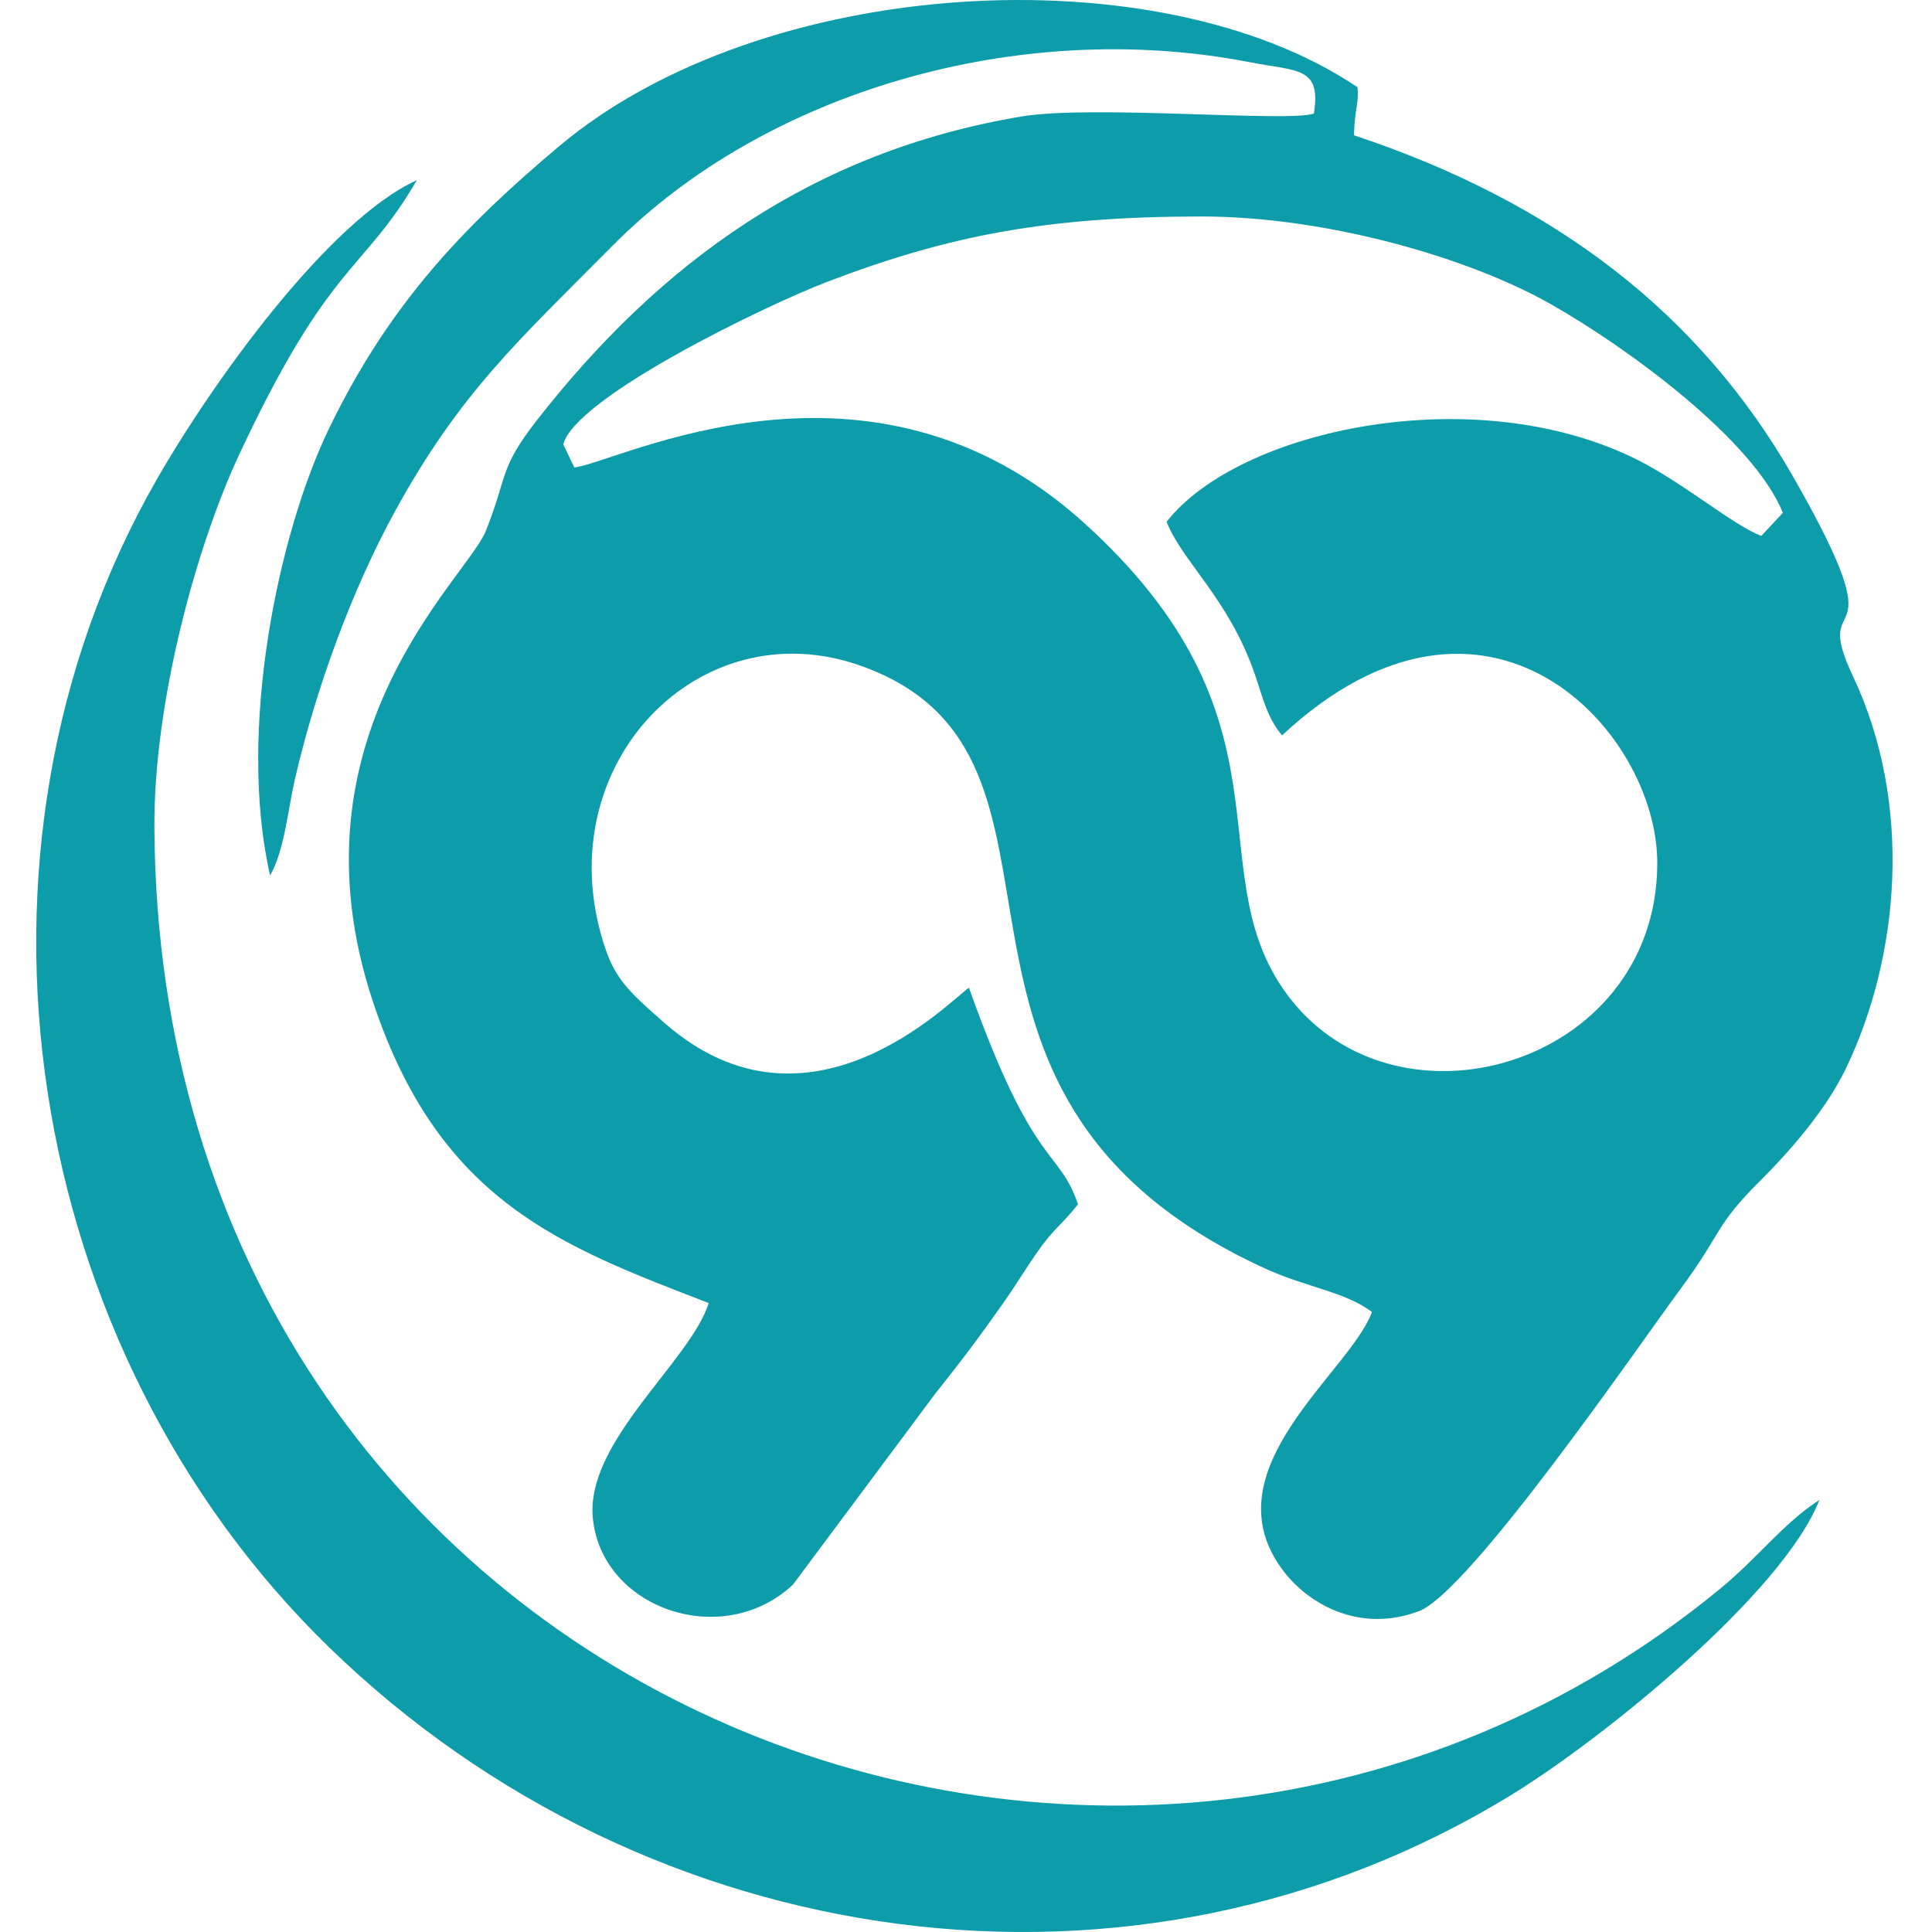
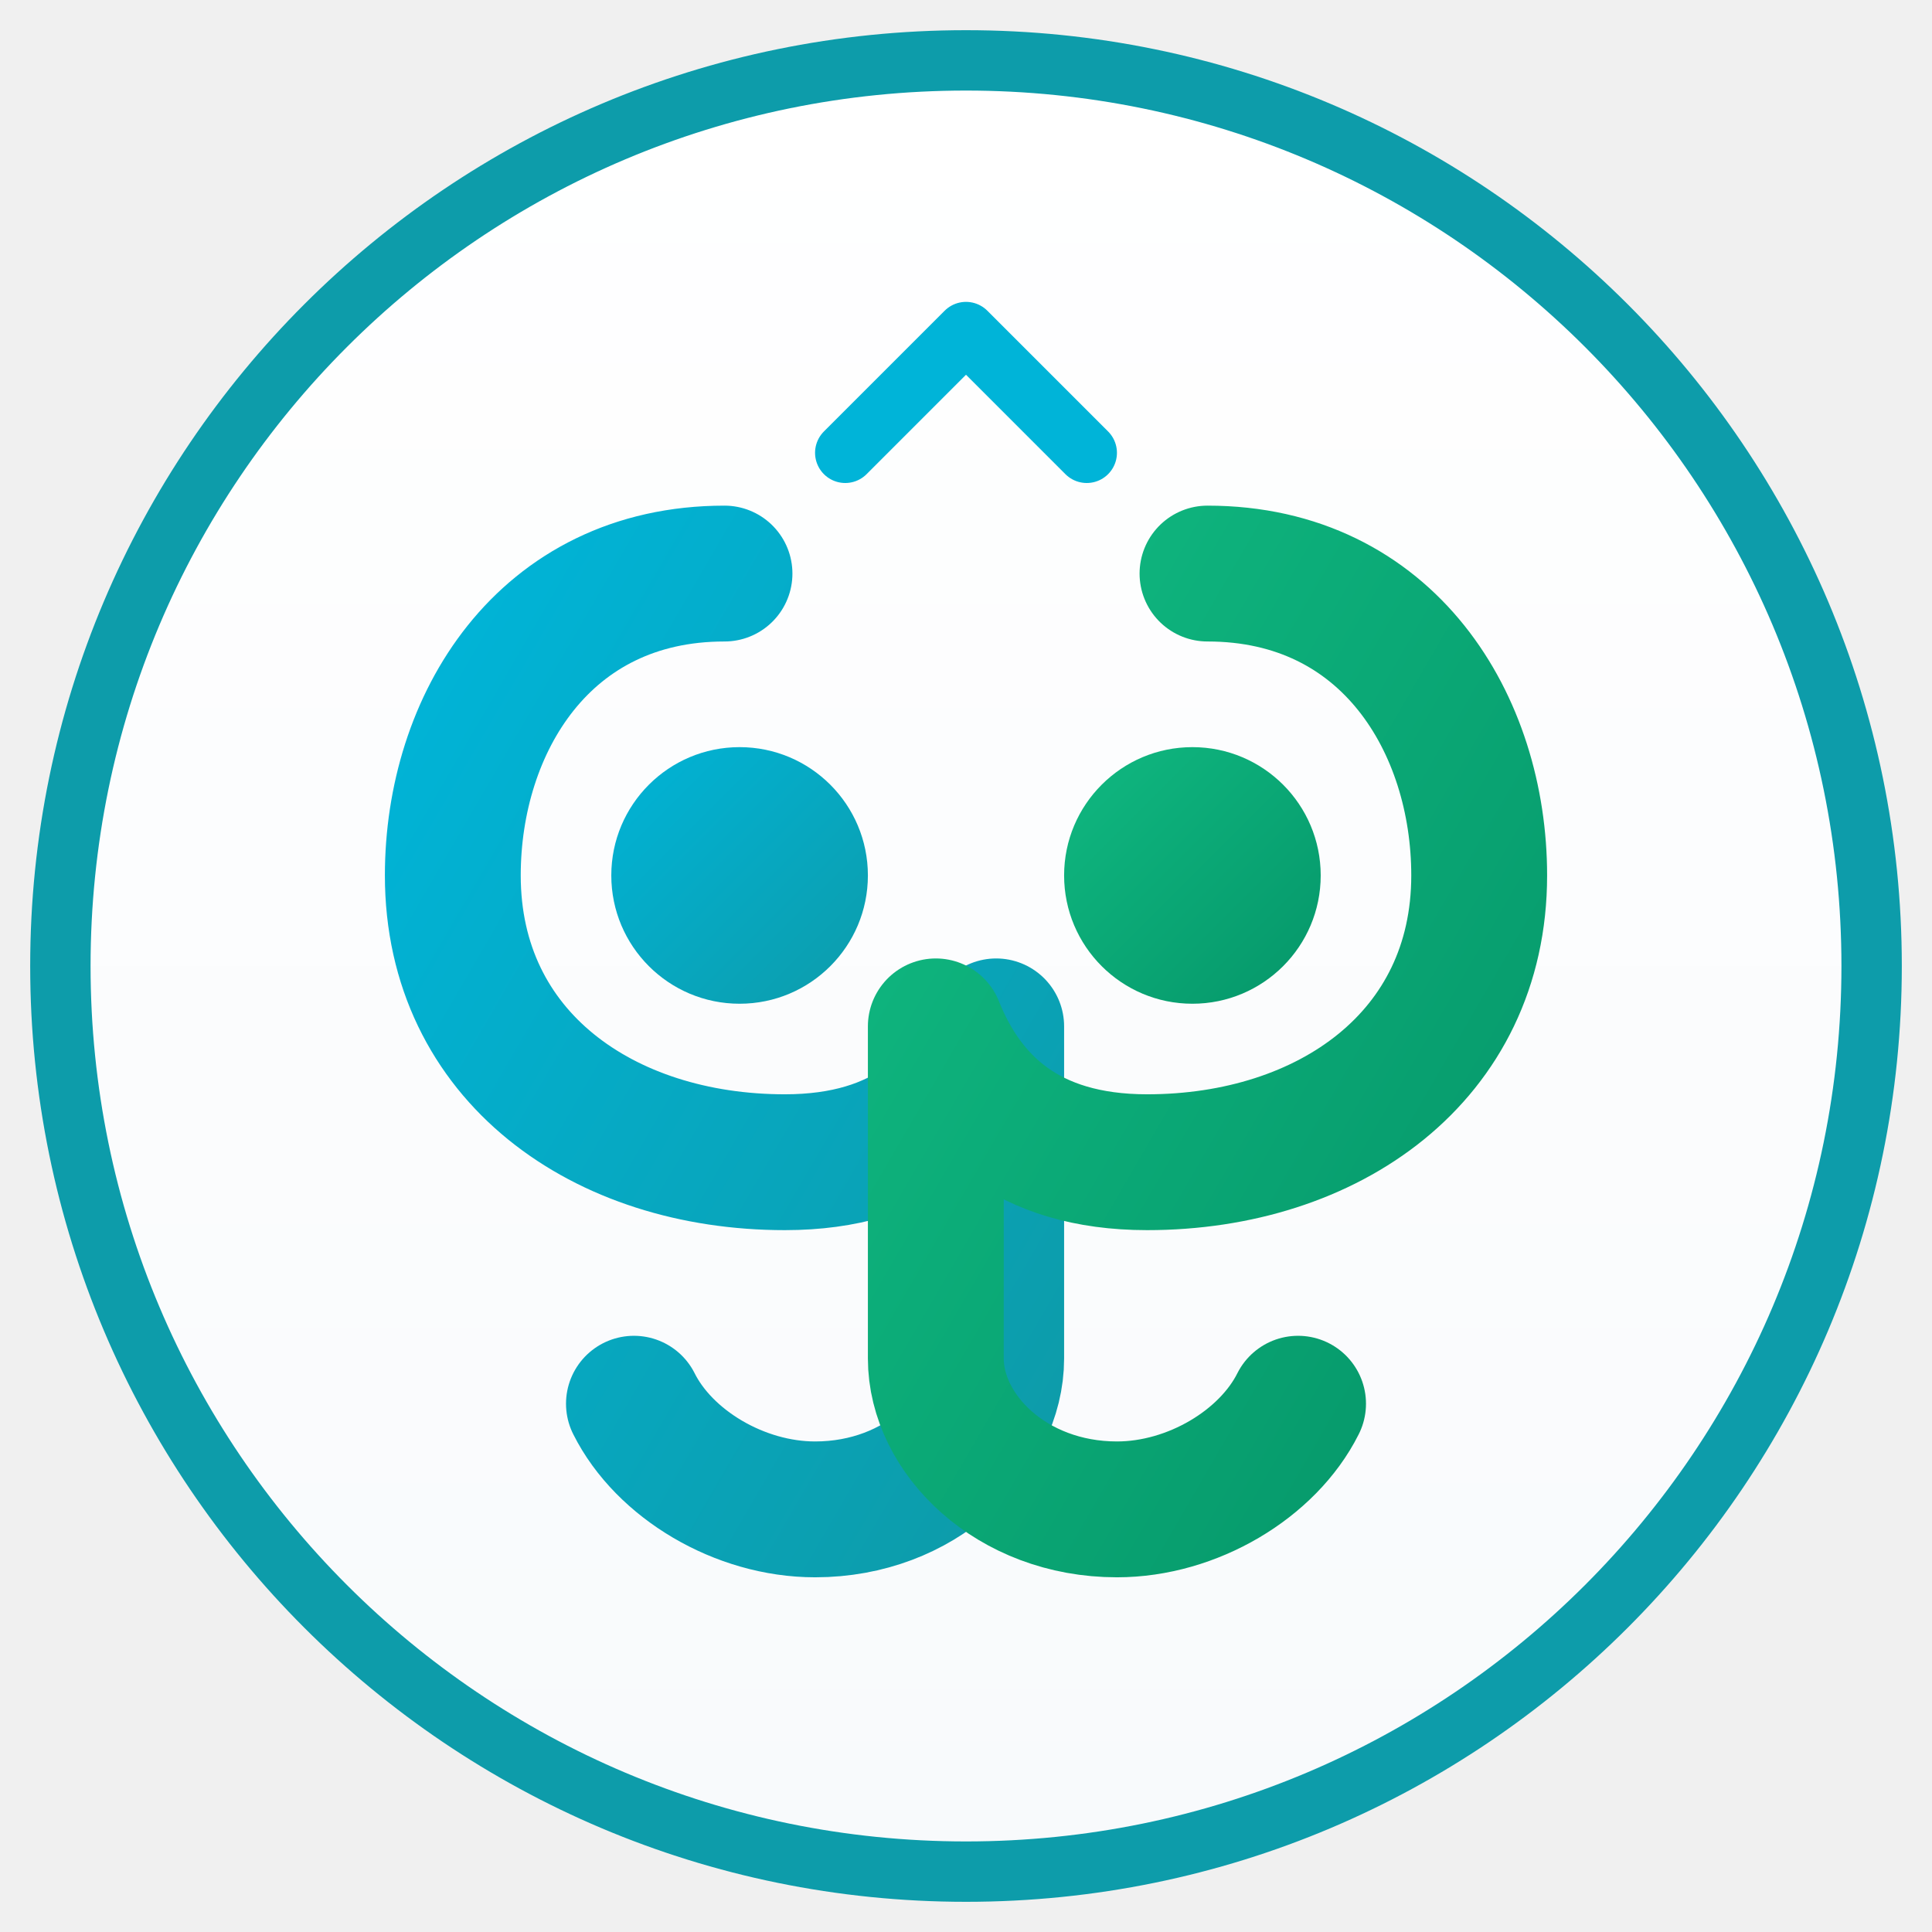
- <svg xmlns="http://www.w3.org/2000/svg" width="160" height="160" viewBox="0 0 160 160" fill="none">
-   <rect width="160" height="160" fill="white" />
-   <path fill-rule="evenodd" clip-rule="evenodd" d="M47.564 38.714L46.646 36.803C47.649 32.915 63.34 25.31 68.567 23.316C78.646 19.47 86.785 17.933 99.512 17.929C109.813 17.927 121.66 21.316 128.55 25.254C134.948 28.912 145.218 36.457 147.65 42.468L145.864 44.38C143.542 43.5 139.452 40.028 135.699 38.129C122.217 31.309 102.583 35.56 96.615 43.212C97.885 46.498 101.783 49.589 103.938 55.891C104.624 57.896 104.926 59.399 106.172 60.901C123.113 45.132 137.249 60.453 137.249 71.471C137.248 88.507 114.982 94.691 106.225 81.845C99.277 71.654 107.642 59.484 89.792 43.318C72.032 27.232 51.23 38.299 47.564 38.714H47.564ZM12.786 68.498C12.73 58.086 16.287 45.173 19.808 37.647C27.339 21.55 30.022 22.647 34.525 14.92C27.236 18.231 17.633 31.591 12.983 39.704C-4.793 70.715 1.891 111.807 27.304 136.471C53.627 162.017 93.976 167.845 125.248 148.593C132.902 143.881 147.675 131.89 150.678 124.214C147.612 126.207 145.682 128.927 142.416 131.607C92.933 172.22 13.166 140.697 12.785 68.498H12.786ZM22.367 72.501C23.547 70.474 23.857 66.994 24.415 64.569C26.141 57.063 29.143 48.86 32.691 42.382C38.129 32.453 43.036 28.117 50.75 20.33C63.4 7.56 84.401 1.482 103.361 5.126C107.503 5.923 109.425 5.509 108.809 9.408C106.602 10.138 90.439 8.666 84.58 9.649C67.287 12.549 54.614 21.786 44.449 34.821C41.283 38.88 42.068 39.406 40.224 43.993C38.654 47.897 23.525 60.904 30.909 83.029C36.44 99.604 46.597 103.234 58.693 107.914C57.189 112.707 48.51 119.358 49.092 125.677C49.785 133.223 59.832 136.695 65.667 131.235L77.402 115.486C79.658 112.649 81.005 110.863 83.126 107.856C84.019 106.591 84.884 105.162 85.802 103.834C87.29 101.681 87.825 101.571 89.275 99.735C87.665 95.004 85.651 96.99 80.244 81.8C78.712 82.825 67.031 95.16 55.093 84.77C51.818 81.919 50.858 80.925 49.961 78.03C45.386 63.278 57.933 50.373 71.308 55.143C92.374 62.657 72.921 90.352 104.646 104.997C108.188 106.632 111.439 106.977 113.619 108.66C111.775 113.692 99.949 121.766 106.286 130.104C108.301 132.755 112.498 135.302 117.495 133.436C121.706 131.863 135.752 111.372 139.145 106.783C142.74 101.92 141.955 101.587 145.755 97.804C148.149 95.419 151.189 91.968 152.845 88.537C157.322 79.257 158.462 66.603 153.445 55.982C149.798 48.262 157.504 55.203 148.485 39.453C140.804 26.039 128.884 16.763 112.128 11.203C112.212 8.726 112.559 8.593 112.422 7.223C95.855 -3.94 63.126 -2.057 46.275 12.132C38.444 18.727 32.294 25.087 27.27 35.445C23.048 44.15 19.625 60.479 22.367 72.501V72.501Z" fill="#0D9CAA" />
+ <svg xmlns="http://www.w3.org/2000/svg" viewBox="0 0 128 128" width="128" height="128" fill="none">
+   <defs>
+     <linearGradient id="favTeal" x1="0%" y1="0%" x2="100%" y2="100%">
+       <stop offset="0%" stop-color="#00B4D8" />
+       <stop offset="100%" stop-color="#0D9CAA" />
+     </linearGradient>
+     <linearGradient id="favEmerald" x1="0%" y1="0%" x2="100%" y2="100%">
+       <stop offset="0%" stop-color="#10B981" />
+       <stop offset="100%" stop-color="#059669" />
+     </linearGradient>
+     <linearGradient id="favBg" x1="0%" y1="0%" x2="0%" y2="100%">
+       <stop offset="0%" stop-color="#FFFFFF" />
+       <stop offset="100%" stop-color="#F8FAFC" />
+     </linearGradient>
+   </defs>
+   <rect x="4" y="4" width="120" height="120" rx="60" fill="url(#favBg)" stroke="#0D9CAA" stroke-width="4" />
+   <path d="M 48 38 C 36 38 30 48 30 58 C 30 70 40 77 52 77 C 60 77 64 73 66 68 L 66 90 C 66 95 61 100 54 100 C 49 100 44 97 42 93" stroke="url(#favTeal)" stroke-width="9" stroke-linecap="round" stroke-linejoin="round" fill="none" />
+   <circle cx="49" cy="58" r="8.5" fill="url(#favTeal)" />
+   <path d="M 80 38 C 92 38 98 48 98 58 C 98 70 88 77 76 77 C 68 77 64 73 62 68 L 62 90 C 62 95 67 100 74 100 C 79 100 84 97 86 93" stroke="url(#favEmerald)" stroke-width="9" stroke-linecap="round" stroke-linejoin="round" fill="none" />
+   <circle cx="79" cy="58" r="8.5" fill="url(#favEmerald)" />
+   <path d="M 56 30 L 64 22 L 72 30" stroke="#00B4D8" stroke-width="4" stroke-linecap="round" stroke-linejoin="round" fill="none" />
</svg>
